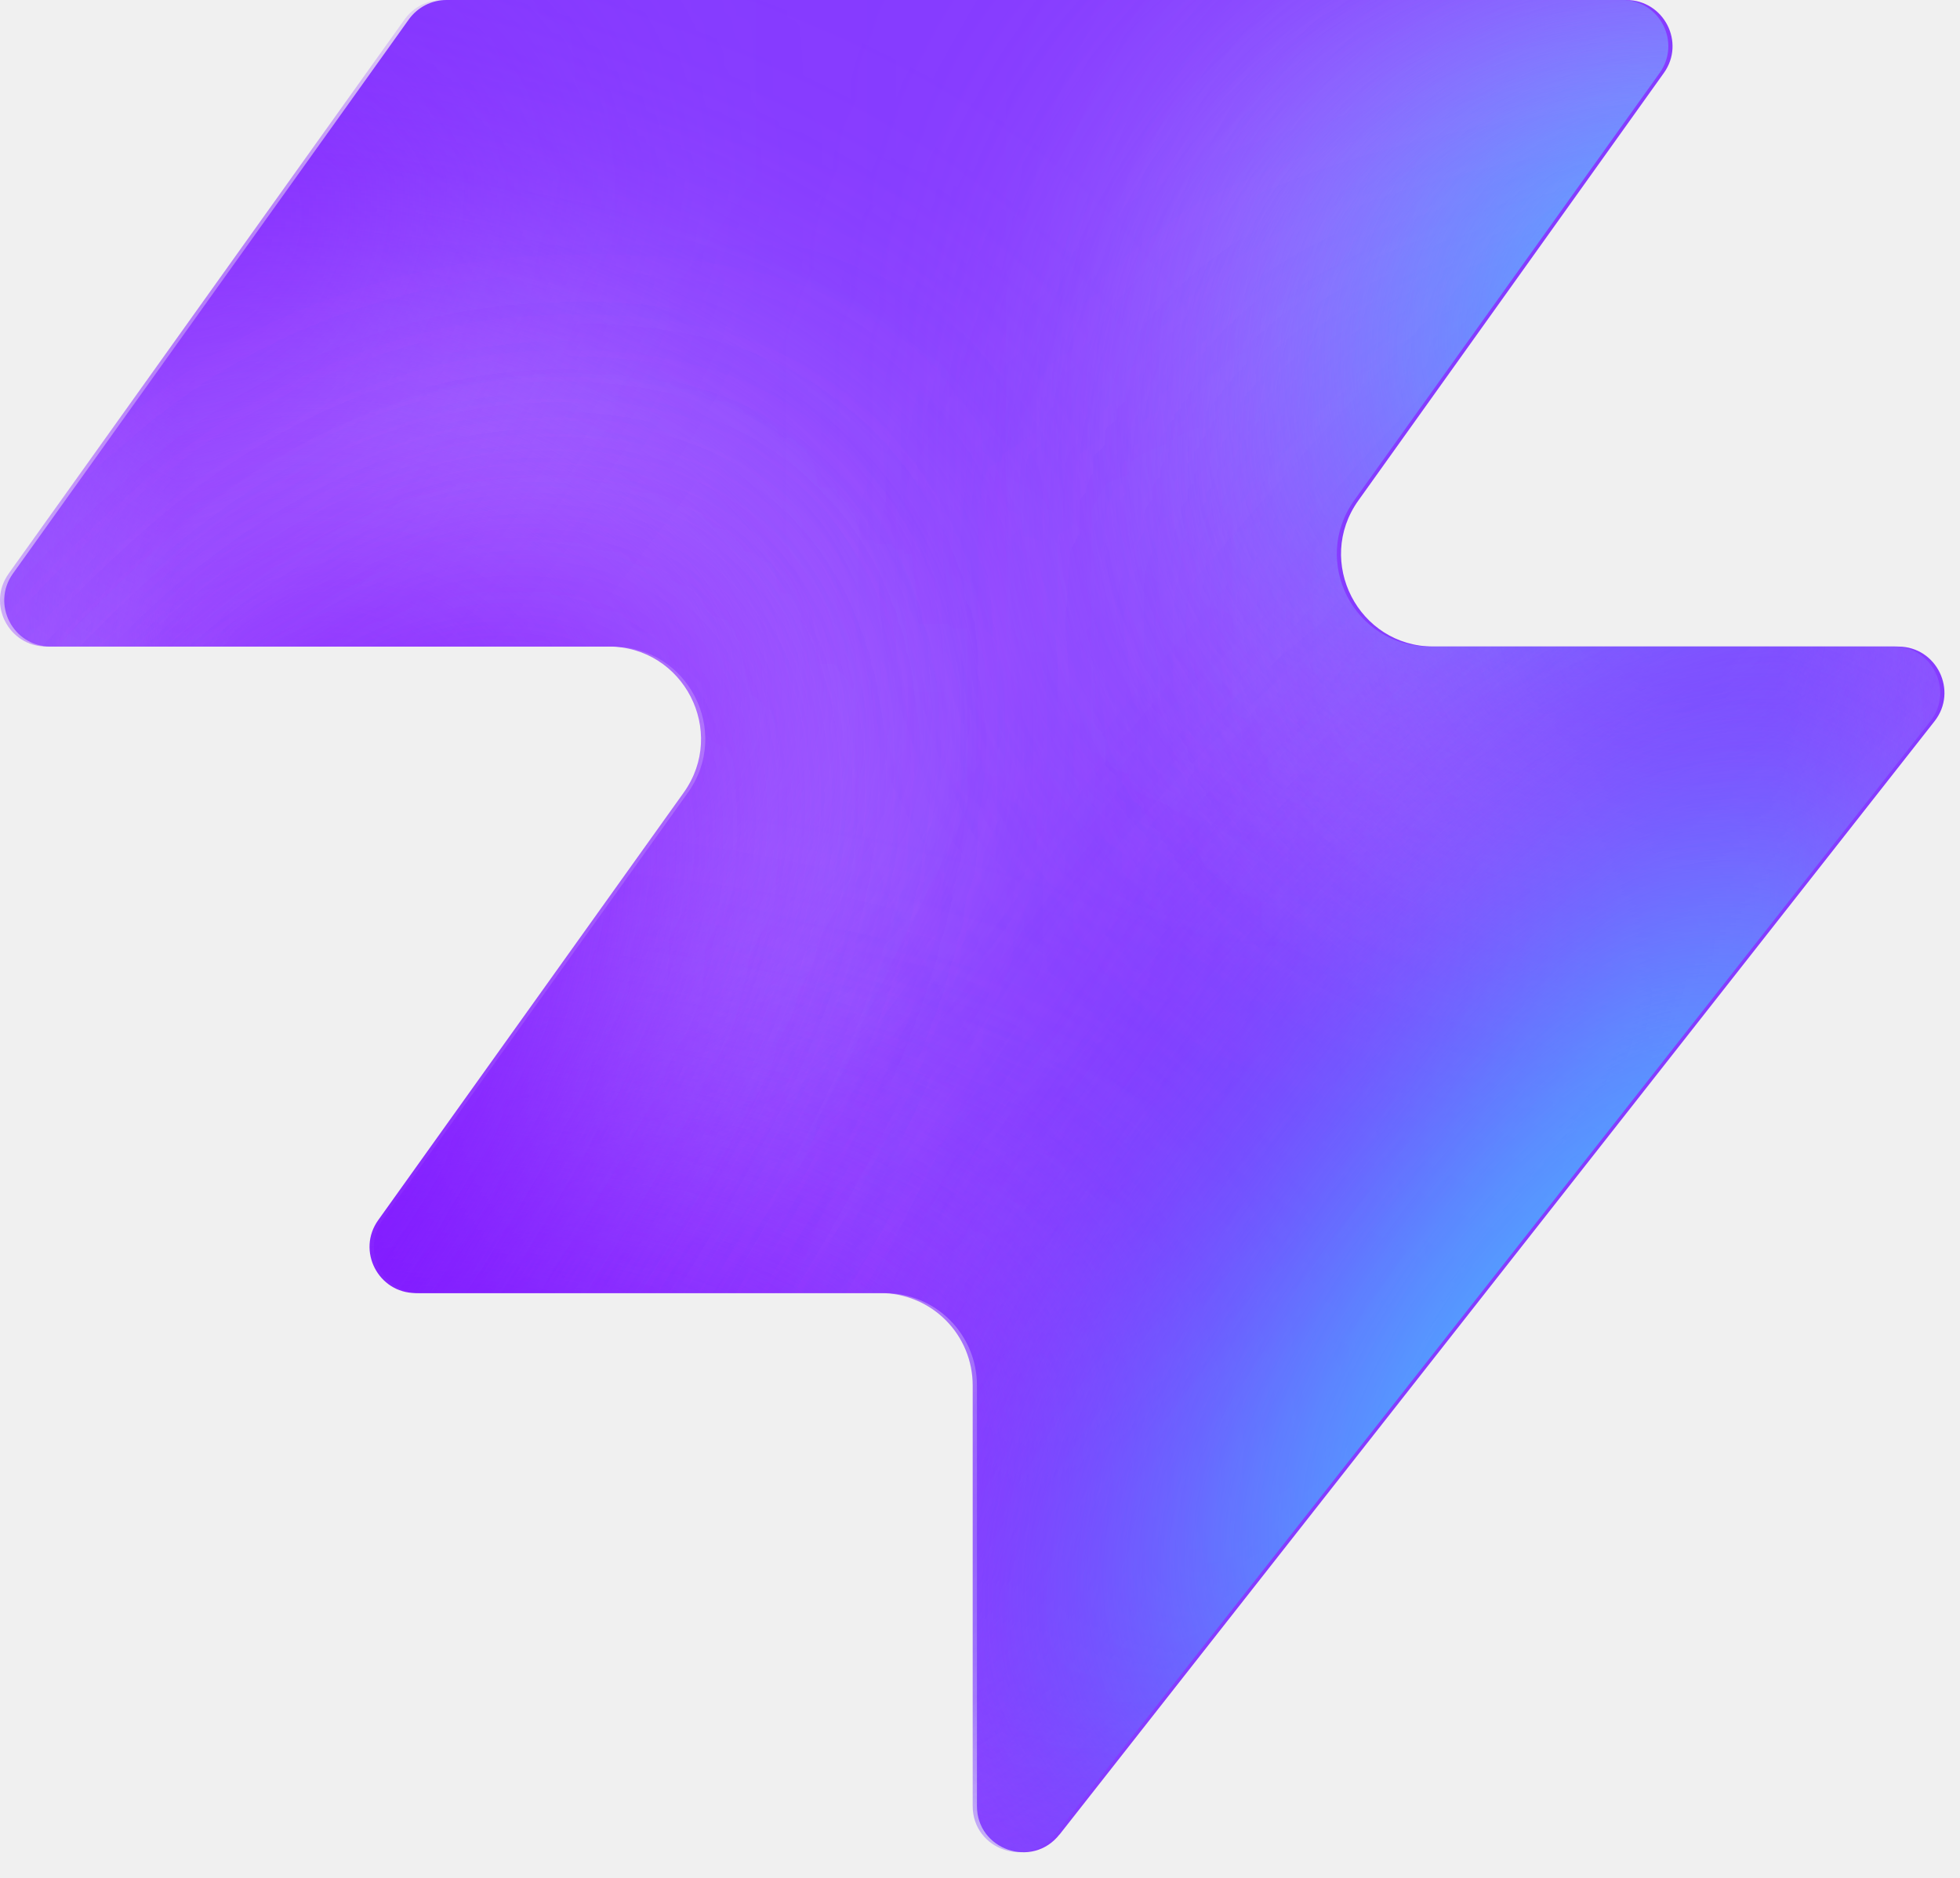
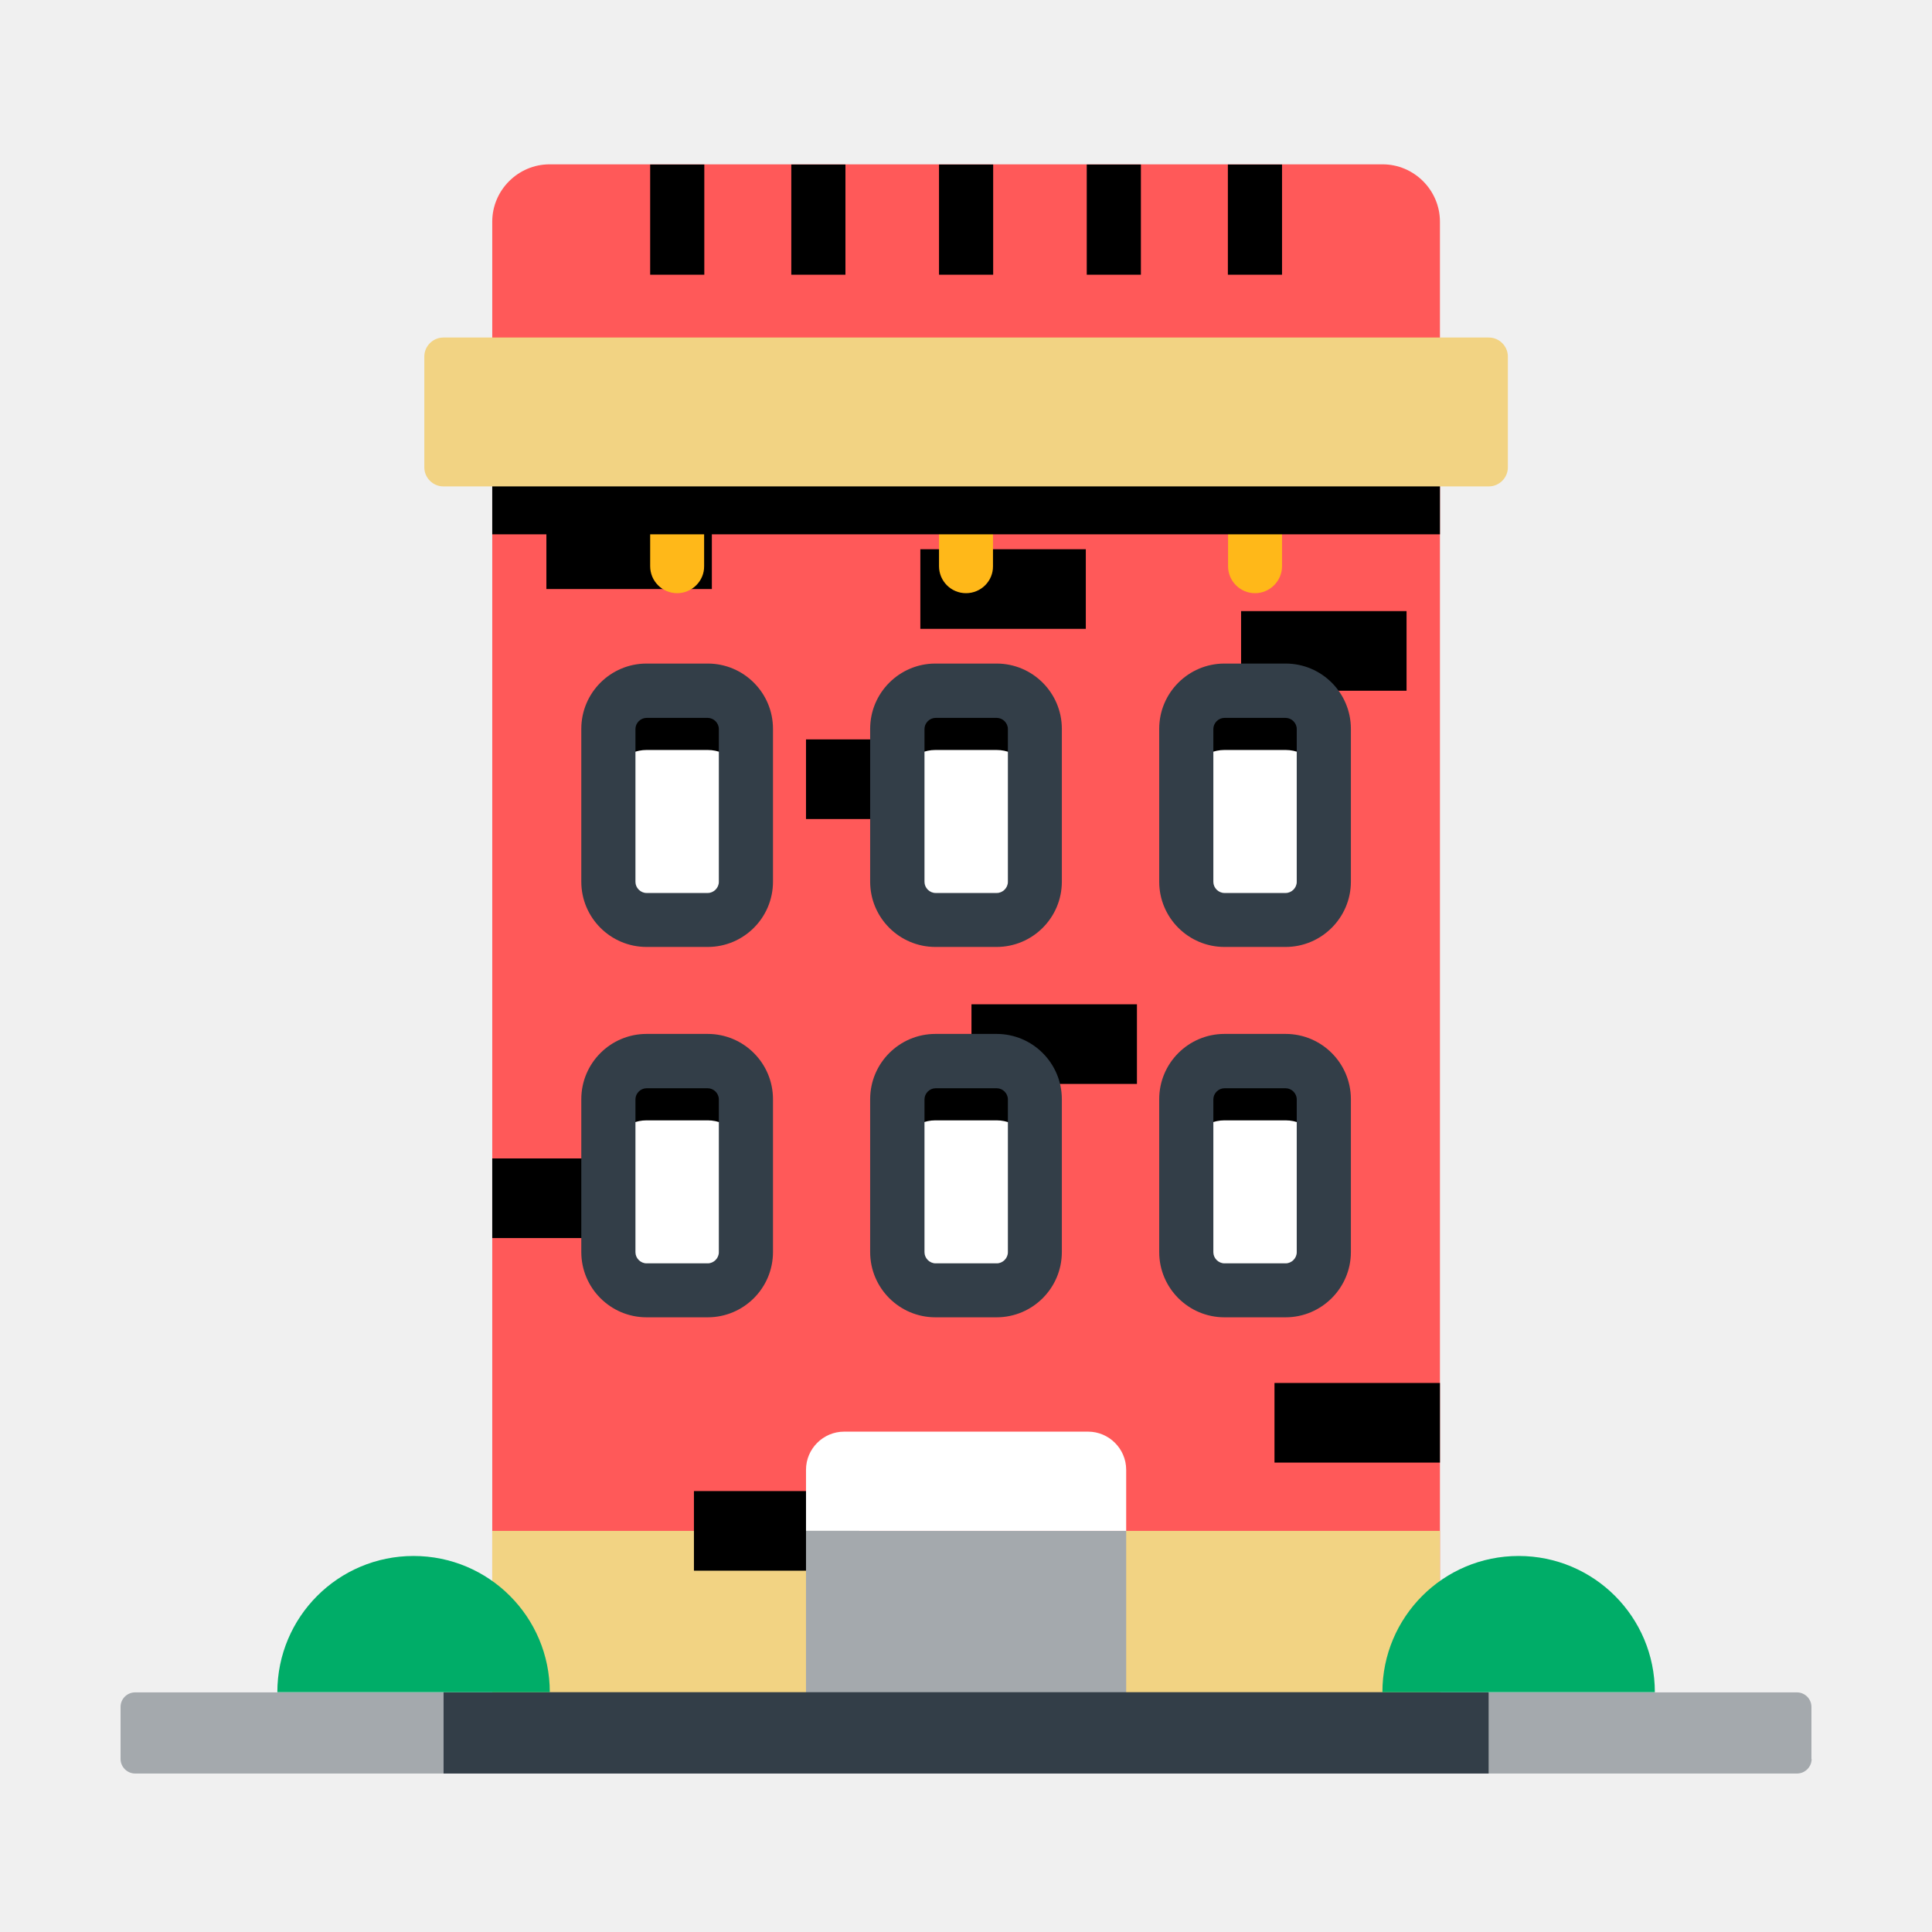
- <svg xmlns="http://www.w3.org/2000/svg" width="48" height="46" fill="none" viewBox="0 0 48 46">
-   <path fill="#863bff" d="M25.946 44.938c-.664.845-2.021.375-2.021-.698V33.937a2.26 2.26 0 0 0-2.262-2.262H10.287c-.92 0-1.456-1.04-.92-1.788l7.48-10.471c1.07-1.497 0-3.578-1.842-3.578H1.237c-.92 0-1.456-1.04-.92-1.788L10.013.474c.214-.297.556-.474.92-.474h28.894c.92 0 1.456 1.04.92 1.788l-7.48 10.471c-1.07 1.498 0 3.579 1.842 3.579h11.377c.943 0 1.473 1.088.89 1.83L25.947 44.94z" style="fill:#863bff;fill:color(display-p3 .525 .23 1);fill-opacity:1" />
-   <mask id="a" width="48" height="46" x="0" y="0" maskUnits="userSpaceOnUse" style="mask-type:alpha">
-     <path fill="#000" d="M25.842 44.938c-.664.844-2.021.375-2.021-.698V33.937a2.26 2.26 0 0 0-2.262-2.262H10.183c-.92 0-1.456-1.04-.92-1.788l7.48-10.471c1.07-1.498 0-3.579-1.842-3.579H1.133c-.92 0-1.456-1.04-.92-1.787L9.91.473c.214-.297.556-.474.92-.474h28.894c.92 0 1.456 1.04.92 1.788l-7.48 10.471c-1.07 1.498 0 3.578 1.842 3.578h11.377c.943 0 1.473 1.088.89 1.832L25.843 44.94z" style="fill:#000;fill-opacity:1" />
-   </mask>
-   <g mask="url(#a)">
-     <g filter="url(#b)">
-       <ellipse cx="5.508" cy="14.704" fill="#ede6ff" rx="5.508" ry="14.704" style="fill:#ede6ff;fill:color(display-p3 .927 .903 1);fill-opacity:1" transform="matrix(.00324 1 1 -.00324 -4.47 31.516)" />
-     </g>
-     <g filter="url(#c)">
-       <ellipse cx="10.399" cy="29.851" fill="#ede6ff" rx="10.399" ry="29.851" style="fill:#ede6ff;fill:color(display-p3 .927 .903 1);fill-opacity:1" transform="matrix(.00324 1 1 -.00324 -39.328 7.883)" />
-     </g>
-     <g filter="url(#d)">
-       <ellipse cx="5.508" cy="30.487" fill="#7e14ff" rx="5.508" ry="30.487" style="fill:#7e14ff;fill:color(display-p3 .492 .077 1);fill-opacity:1" transform="rotate(89.814 -25.913 -14.639)scale(1 -1)" />
-     </g>
-     <g filter="url(#e)">
-       <ellipse cx="5.508" cy="30.599" fill="#7e14ff" rx="5.508" ry="30.599" style="fill:#7e14ff;fill:color(display-p3 .492 .077 1);fill-opacity:1" transform="rotate(89.814 -32.644 -3.334)scale(1 -1)" />
-     </g>
-     <g filter="url(#f)">
-       <ellipse cx="5.508" cy="30.599" fill="#7e14ff" rx="5.508" ry="30.599" style="fill:#7e14ff;fill:color(display-p3 .492 .077 1);fill-opacity:1" transform="matrix(.00324 1 1 -.00324 -34.34 30.47)" />
-     </g>
-     <g filter="url(#g)">
-       <ellipse cx="14.072" cy="22.078" fill="#ede6ff" rx="14.072" ry="22.078" style="fill:#ede6ff;fill:color(display-p3 .927 .903 1);fill-opacity:1" transform="rotate(93.35 24.506 48.493)scale(-1 1)" />
-     </g>
-     <g filter="url(#h)">
-       <ellipse cx="3.47" cy="21.501" fill="#7e14ff" rx="3.47" ry="21.501" style="fill:#7e14ff;fill:color(display-p3 .492 .077 1);fill-opacity:1" transform="rotate(89.009 28.708 47.59)scale(-1 1)" />
-     </g>
-     <g filter="url(#i)">
-       <ellipse cx="3.47" cy="21.501" fill="#7e14ff" rx="3.47" ry="21.501" style="fill:#7e14ff;fill:color(display-p3 .492 .077 1);fill-opacity:1" transform="rotate(89.009 28.708 47.59)scale(-1 1)" />
-     </g>
-     <g filter="url(#j)">
-       <ellipse cx=".387" cy="8.972" fill="#7e14ff" rx="4.407" ry="29.108" style="fill:#7e14ff;fill:color(display-p3 .492 .077 1);fill-opacity:1" transform="rotate(39.51 .387 8.972)" />
-     </g>
-     <g filter="url(#k)">
-       <ellipse cx="47.523" cy="-6.092" fill="#7e14ff" rx="4.407" ry="29.108" style="fill:#7e14ff;fill:color(display-p3 .492 .077 1);fill-opacity:1" transform="rotate(37.892 47.523 -6.092)" />
-     </g>
-     <g filter="url(#l)">
-       <ellipse cx="41.412" cy="6.333" fill="#47bfff" rx="5.971" ry="9.665" style="fill:#47bfff;fill:color(display-p3 .28 .748 1);fill-opacity:1" transform="rotate(37.892 41.412 6.333)" />
-     </g>
-     <g filter="url(#m)">
-       <ellipse cx="-1.879" cy="38.332" fill="#7e14ff" rx="4.407" ry="29.108" style="fill:#7e14ff;fill:color(display-p3 .492 .077 1);fill-opacity:1" transform="rotate(37.892 -1.88 38.332)" />
-     </g>
-     <g filter="url(#n)">
-       <ellipse cx="-1.879" cy="38.332" fill="#7e14ff" rx="4.407" ry="29.108" style="fill:#7e14ff;fill:color(display-p3 .492 .077 1);fill-opacity:1" transform="rotate(37.892 -1.88 38.332)" />
-     </g>
-     <g filter="url(#o)">
-       <ellipse cx="35.651" cy="29.907" fill="#7e14ff" rx="4.407" ry="29.108" style="fill:#7e14ff;fill:color(display-p3 .492 .077 1);fill-opacity:1" transform="rotate(37.892 35.651 29.907)" />
-     </g>
-     <g filter="url(#p)">
-       <ellipse cx="38.418" cy="32.4" fill="#47bfff" rx="5.971" ry="15.297" style="fill:#47bfff;fill:color(display-p3 .28 .748 1);fill-opacity:1" transform="rotate(37.892 38.418 32.4)" />
-     </g>
-   </g>
-   <defs>
-     <filter id="b" width="60.045" height="41.654" x="-19.77" y="16.149" color-interpolation-filters="sRGB" filterUnits="userSpaceOnUse">
-       <feFlood flood-opacity="0" result="BackgroundImageFix" />
-       <feBlend in="SourceGraphic" in2="BackgroundImageFix" result="shape" />
-       <feGaussianBlur result="effect1_foregroundBlur_2002_17158" stdDeviation="7.659" />
-     </filter>
-     <filter id="c" width="90.34" height="51.437" x="-54.613" y="-7.533" color-interpolation-filters="sRGB" filterUnits="userSpaceOnUse">
-       <feFlood flood-opacity="0" result="BackgroundImageFix" />
-       <feBlend in="SourceGraphic" in2="BackgroundImageFix" result="shape" />
-       <feGaussianBlur result="effect1_foregroundBlur_2002_17158" stdDeviation="7.659" />
-     </filter>
-     <filter id="d" width="79.355" height="29.4" x="-49.64" y="2.03" color-interpolation-filters="sRGB" filterUnits="userSpaceOnUse">
-       <feFlood flood-opacity="0" result="BackgroundImageFix" />
-       <feBlend in="SourceGraphic" in2="BackgroundImageFix" result="shape" />
-       <feGaussianBlur result="effect1_foregroundBlur_2002_17158" stdDeviation="4.596" />
-     </filter>
-     <filter id="e" width="79.579" height="29.4" x="-45.045" y="20.029" color-interpolation-filters="sRGB" filterUnits="userSpaceOnUse">
-       <feFlood flood-opacity="0" result="BackgroundImageFix" />
-       <feBlend in="SourceGraphic" in2="BackgroundImageFix" result="shape" />
-       <feGaussianBlur result="effect1_foregroundBlur_2002_17158" stdDeviation="4.596" />
-     </filter>
-     <filter id="f" width="79.579" height="29.4" x="-43.513" y="21.178" color-interpolation-filters="sRGB" filterUnits="userSpaceOnUse">
-       <feFlood flood-opacity="0" result="BackgroundImageFix" />
-       <feBlend in="SourceGraphic" in2="BackgroundImageFix" result="shape" />
-       <feGaussianBlur result="effect1_foregroundBlur_2002_17158" stdDeviation="4.596" />
-     </filter>
-     <filter id="g" width="74.749" height="58.852" x="15.756" y="-17.901" color-interpolation-filters="sRGB" filterUnits="userSpaceOnUse">
-       <feFlood flood-opacity="0" result="BackgroundImageFix" />
-       <feBlend in="SourceGraphic" in2="BackgroundImageFix" result="shape" />
-       <feGaussianBlur result="effect1_foregroundBlur_2002_17158" stdDeviation="7.659" />
-     </filter>
-     <filter id="h" width="61.377" height="25.362" x="23.548" y="2.284" color-interpolation-filters="sRGB" filterUnits="userSpaceOnUse">
-       <feFlood flood-opacity="0" result="BackgroundImageFix" />
-       <feBlend in="SourceGraphic" in2="BackgroundImageFix" result="shape" />
-       <feGaussianBlur result="effect1_foregroundBlur_2002_17158" stdDeviation="4.596" />
-     </filter>
-     <filter id="i" width="61.377" height="25.362" x="23.548" y="2.284" color-interpolation-filters="sRGB" filterUnits="userSpaceOnUse">
-       <feFlood flood-opacity="0" result="BackgroundImageFix" />
-       <feBlend in="SourceGraphic" in2="BackgroundImageFix" result="shape" />
-       <feGaussianBlur result="effect1_foregroundBlur_2002_17158" stdDeviation="4.596" />
-     </filter>
-     <filter id="j" width="56.045" height="63.649" x="-27.636" y="-22.853" color-interpolation-filters="sRGB" filterUnits="userSpaceOnUse">
-       <feFlood flood-opacity="0" result="BackgroundImageFix" />
-       <feBlend in="SourceGraphic" in2="BackgroundImageFix" result="shape" />
-       <feGaussianBlur result="effect1_foregroundBlur_2002_17158" stdDeviation="4.596" />
-     </filter>
-     <filter id="k" width="54.814" height="64.646" x="20.116" y="-38.415" color-interpolation-filters="sRGB" filterUnits="userSpaceOnUse">
-       <feFlood flood-opacity="0" result="BackgroundImageFix" />
-       <feBlend in="SourceGraphic" in2="BackgroundImageFix" result="shape" />
-       <feGaussianBlur result="effect1_foregroundBlur_2002_17158" stdDeviation="4.596" />
-     </filter>
-     <filter id="l" width="33.541" height="35.313" x="24.641" y="-11.323" color-interpolation-filters="sRGB" filterUnits="userSpaceOnUse">
-       <feFlood flood-opacity="0" result="BackgroundImageFix" />
-       <feBlend in="SourceGraphic" in2="BackgroundImageFix" result="shape" />
-       <feGaussianBlur result="effect1_foregroundBlur_2002_17158" stdDeviation="4.596" />
-     </filter>
-     <filter id="m" width="54.814" height="64.646" x="-29.286" y="6.009" color-interpolation-filters="sRGB" filterUnits="userSpaceOnUse">
-       <feFlood flood-opacity="0" result="BackgroundImageFix" />
-       <feBlend in="SourceGraphic" in2="BackgroundImageFix" result="shape" />
-       <feGaussianBlur result="effect1_foregroundBlur_2002_17158" stdDeviation="4.596" />
-     </filter>
-     <filter id="n" width="54.814" height="64.646" x="-29.286" y="6.009" color-interpolation-filters="sRGB" filterUnits="userSpaceOnUse">
-       <feFlood flood-opacity="0" result="BackgroundImageFix" />
-       <feBlend in="SourceGraphic" in2="BackgroundImageFix" result="shape" />
-       <feGaussianBlur result="effect1_foregroundBlur_2002_17158" stdDeviation="4.596" />
-     </filter>
-     <filter id="o" width="54.814" height="64.646" x="8.244" y="-2.416" color-interpolation-filters="sRGB" filterUnits="userSpaceOnUse">
-       <feFlood flood-opacity="0" result="BackgroundImageFix" />
-       <feBlend in="SourceGraphic" in2="BackgroundImageFix" result="shape" />
-       <feGaussianBlur result="effect1_foregroundBlur_2002_17158" stdDeviation="4.596" />
-     </filter>
-     <filter id="p" width="39.409" height="43.623" x="18.713" y="10.588" color-interpolation-filters="sRGB" filterUnits="userSpaceOnUse">
-       <feFlood flood-opacity="0" result="BackgroundImageFix" />
-       <feBlend in="SourceGraphic" in2="BackgroundImageFix" result="shape" />
-       <feGaussianBlur result="effect1_foregroundBlur_2002_17158" stdDeviation="4.596" />
-     </filter>
-   </defs>
+ <svg xmlns="http://www.w3.org/2000/svg" width="800px" height="800px" viewBox="0 0 1024 1024" class="icon" version="1.1">
+   <path d="M763.2 918.5v-801c0-16.7-13.7-30.4-30.4-30.4H291.3c-16.7 0-30.4 13.7-30.4 30.4v801h502.3z" fill="#FF5959" />
+   <path d="M260.9 811.4h502.3v107.1H260.9z" fill="#F2D383" />
+   <path d="M675.5 733h87.7v42.2h-87.7zM260.9 614h87.7v42.2h-87.7zM427.2 391.9h87.7v42.2h-87.7zM657.8 323.9h87.7v42.2h-87.7zM487.8 291.1h87.7v42.2h-87.7zM289.6 270h87.7v42.2h-87.7zM514.9 532.3h87.7v42.2h-87.7zM367.8 790.3h87.7v42.2h-87.7z" fill="" />
+   <path d="M427.2 811.4h169.7v107.1H427.2z" fill="#A4A9AD" />
+   <path d="M596.9 811.4V779c0-11.1-9.1-20.2-20.2-20.2H447.4c-11.1 0-20.2 9.1-20.2 20.2v32.4h169.7z" fill="#FFFFFF" />
+   <path d="M512 314.4c-7.9 0-14.3-6.4-14.3-14.3v-60c0-7.9 6.4-14.3 14.3-14.3s14.3 6.4 14.3 14.3v60c0.1 7.8-6.3 14.3-14.3 14.3zM358.9 314.4c-7.9 0-14.3-6.4-14.3-14.3v-60c0-7.9 6.4-14.3 14.3-14.3s14.3 6.4 14.3 14.3v60c0.1 7.8-6.4 14.3-14.3 14.3zM665.2 314.4c-7.9 0-14.3-6.4-14.3-14.3v-60c0-7.9 6.4-14.3 14.3-14.3s14.3 6.4 14.3 14.3v60c0 7.8-6.4 14.3-14.3 14.3z" fill="#FFB819" />
+   <path d="M260.9 240h502.3v43.2H260.9z" fill="" />
+   <path d="M799.2 247.7c0 5.6-4.6 10.1-10.1 10.1H235c-5.6 0-10.1-4.6-10.1-10.1V189c0-5.6 4.6-10.1 10.1-10.1h554.1c5.6 0 10.1 4.6 10.1 10.1v58.7z" fill="#F2D383" />
+   <path d="M395.3 467.3c0 11.1-9.1 20.2-20.2 20.2h-32.4c-11.1 0-20.2-9.1-20.2-20.2v-81c0-11.1 9.1-20.2 20.2-20.2h32.4c11.1 0 20.2 9.1 20.2 20.2v81z" fill="#FFFFFF" />
+   <path d="M375.1 366.1h-32.4c-11.1 0-20.2 9.1-20.2 20.2v31.4c0-11.1 9.1-20.2 20.2-20.2h32.4c11.1 0 20.2 9.1 20.2 20.2v-31.4c0-11.1-9.1-20.2-20.2-20.2z" fill="" />
+   <path d="M342.7 380.5c-3.2 0-5.9 2.7-5.9 5.9v81c0 3.2 2.7 5.9 5.9 5.9h32.4c3.2 0 5.9-2.7 5.9-5.9v-81c0-3.2-2.7-5.9-5.9-5.9h-32.4z m32.4 121.4h-32.4c-19.1 0-34.6-15.5-34.6-34.6v-81c0-19.1 15.5-34.6 34.6-34.6h32.4c19.1 0 34.6 15.5 34.6 34.6v81c0 19.1-15.5 34.6-34.6 34.6z" fill="#333E48" />
+   <path d="M548.5 467.3c0 11.1-9.1 20.2-20.2 20.2h-32.4c-11.1 0-20.2-9.1-20.2-20.2v-81c0-11.1 9.1-20.2 20.2-20.2h32.4c11.1 0 20.2 9.1 20.2 20.2v81z" fill="#FFFFFF" />
+   <path d="M528.2 366.1h-32.4c-11.1 0-20.2 9.1-20.2 20.2v31.4c0-11.1 9.1-20.2 20.2-20.2h32.4c11.1 0 20.2 9.1 20.2 20.2v-31.4c0.1-11.1-9-20.2-20.2-20.2z" fill="" />
+   <path d="M495.9 380.5c-3.2 0-5.9 2.7-5.9 5.9v81c0 3.2 2.7 5.9 5.9 5.9h32.4c3.2 0 5.9-2.7 5.9-5.9v-81c0-3.2-2.7-5.9-5.9-5.9h-32.4z m32.3 121.4h-32.4c-19.1 0-34.6-15.5-34.6-34.6v-81c0-19.1 15.5-34.6 34.6-34.6h32.4c19.1 0 34.6 15.5 34.6 34.6v81c0 19.1-15.5 34.6-34.6 34.6z" fill="#333E48" />
+   <path d="M701.6 467.3c0 11.1-9.1 20.2-20.2 20.2H649c-11.1 0-20.2-9.1-20.2-20.2v-81c0-11.1 9.1-20.2 20.2-20.2h32.4c11.1 0 20.2 9.1 20.2 20.2v81z" fill="#FFFFFF" />
+   <path d="M681.4 366.1H649c-11.1 0-20.2 9.1-20.2 20.2v31.4c0-11.1 9.1-20.2 20.2-20.2h32.4c11.1 0 20.2 9.1 20.2 20.2v-31.4c0-11.1-9.1-20.2-20.2-20.2z" fill="" />
+   <path d="M649 380.5c-3.2 0-5.9 2.7-5.9 5.9v81c0 3.2 2.7 5.9 5.9 5.9h32.4c3.2 0 5.9-2.7 5.9-5.9v-81c0-3.2-2.7-5.9-5.9-5.9H649z m32.4 121.4H649c-19.1 0-34.6-15.5-34.6-34.6v-81c0-19.1 15.5-34.6 34.6-34.6h32.4c19.1 0 34.6 15.5 34.6 34.6v81c0 19.1-15.6 34.6-34.6 34.6z" fill="#333E48" />
+   <path d="M344.6 87.2h28.7v58.4h-28.7zM419.4 87.2h28.7v58.4h-28.7zM576 87.2h28.7v58.4H576zM497.7 87.2h28.7v58.4h-28.7zM650.8 87.2h28.7v58.4h-28.7z" fill="" />
+   <path d="M395.3 663.6c0 11.1-9.1 20.2-20.2 20.2h-32.4c-11.1 0-20.2-9.1-20.2-20.2v-81c0-11.1 9.1-20.2 20.2-20.2h32.4c11.1 0 20.2 9.1 20.2 20.2v81z" fill="#FFFFFF" />
+   <path d="M375.1 562.4h-32.4c-11.1 0-20.2 9.1-20.2 20.2V614c0-11.1 9.1-20.2 20.2-20.2h32.4c11.1 0 20.2 9.1 20.2 20.2v-31.4c0-11-9.1-20.2-20.2-20.2z" fill="" />
+   <path d="M342.7 576.8c-3.2 0-5.9 2.7-5.9 5.9v81c0 3.2 2.7 5.9 5.9 5.9h32.4c3.2 0 5.9-2.7 5.9-5.9v-81c0-3.2-2.7-5.9-5.9-5.9h-32.4z m32.4 121.4h-32.4c-19.1 0-34.6-15.5-34.6-34.6v-81c0-19.1 15.5-34.6 34.6-34.6h32.4c19.1 0 34.6 15.5 34.6 34.6v81c0 19.1-15.5 34.6-34.6 34.6z" fill="#333E48" />
+   <path d="M548.5 663.6c0 11.1-9.1 20.2-20.2 20.2h-32.4c-11.1 0-20.2-9.1-20.2-20.2v-81c0-11.1 9.1-20.2 20.2-20.2h32.4c11.1 0 20.2 9.1 20.2 20.2v81z" fill="#FFFFFF" />
+   <path d="M528.2 562.4h-32.4c-11.1 0-20.2 9.1-20.2 20.2V614c0-11.1 9.1-20.2 20.2-20.2h32.4c11.1 0 20.2 9.1 20.2 20.2v-31.4c0.1-11-9-20.2-20.2-20.2z" fill="" />
+   <path d="M495.9 576.8c-3.2 0-5.9 2.7-5.9 5.9v81c0 3.2 2.7 5.9 5.9 5.9h32.4c3.2 0 5.9-2.7 5.9-5.9v-81c0-3.2-2.7-5.9-5.9-5.9h-32.4z m32.3 121.4h-32.4c-19.1 0-34.6-15.5-34.6-34.6v-81c0-19.1 15.5-34.6 34.6-34.6h32.4c19.1 0 34.6 15.5 34.6 34.6v81c0 19.1-15.5 34.6-34.6 34.6z" fill="#333E48" />
+   <path d="M701.6 663.6c0 11.1-9.1 20.2-20.2 20.2H649c-11.1 0-20.2-9.1-20.2-20.2v-81c0-11.1 9.1-20.2 20.2-20.2h32.4c11.1 0 20.2 9.1 20.2 20.2v81z" fill="#FFFFFF" />
+   <path d="M681.4 562.4H649c-11.1 0-20.2 9.1-20.2 20.2V614c0-11.1 9.1-20.2 20.2-20.2h32.4c11.1 0 20.2 9.1 20.2 20.2v-31.4c0-11-9.1-20.2-20.2-20.2z" fill="" />
+   <path d="M649 576.8c-3.2 0-5.9 2.7-5.9 5.9v81c0 3.2 2.7 5.9 5.9 5.9h32.4c3.2 0 5.9-2.7 5.9-5.9v-81c0-3.2-2.7-5.9-5.9-5.9H649z m32.4 121.4H649c-19.1 0-34.6-15.5-34.6-34.6v-81c0-19.1 15.5-34.6 34.6-34.6h32.4c19.1 0 34.6 15.5 34.6 34.6v81c0 19.1-15.6 34.6-34.6 34.6z" fill="#333E48" />
+   <path d="M960.2 932.3c0 4.2-3.5 7.7-7.7 7.7H71.6c-4.2 0-7.7-3.5-7.7-7.7v-27.6c0-4.3 3.5-7.7 7.7-7.7h880.8c4.3 0 7.7 3.5 7.7 7.7v27.6z" fill="#A4A9AD" />
+   <path d="M235.1 896.9H789V940H235.1z" fill="#333E48" />
+   <path d="M291.4 896.9c0-39.9-32.3-72.2-72.2-72.2S147 857 147 896.9h144.4zM732.7 896.9c0-39.9 32.3-72.2 72.2-72.2 39.9 0 72.2 32.3 72.2 72.2H732.7z" fill="#00AD68" />
</svg>
